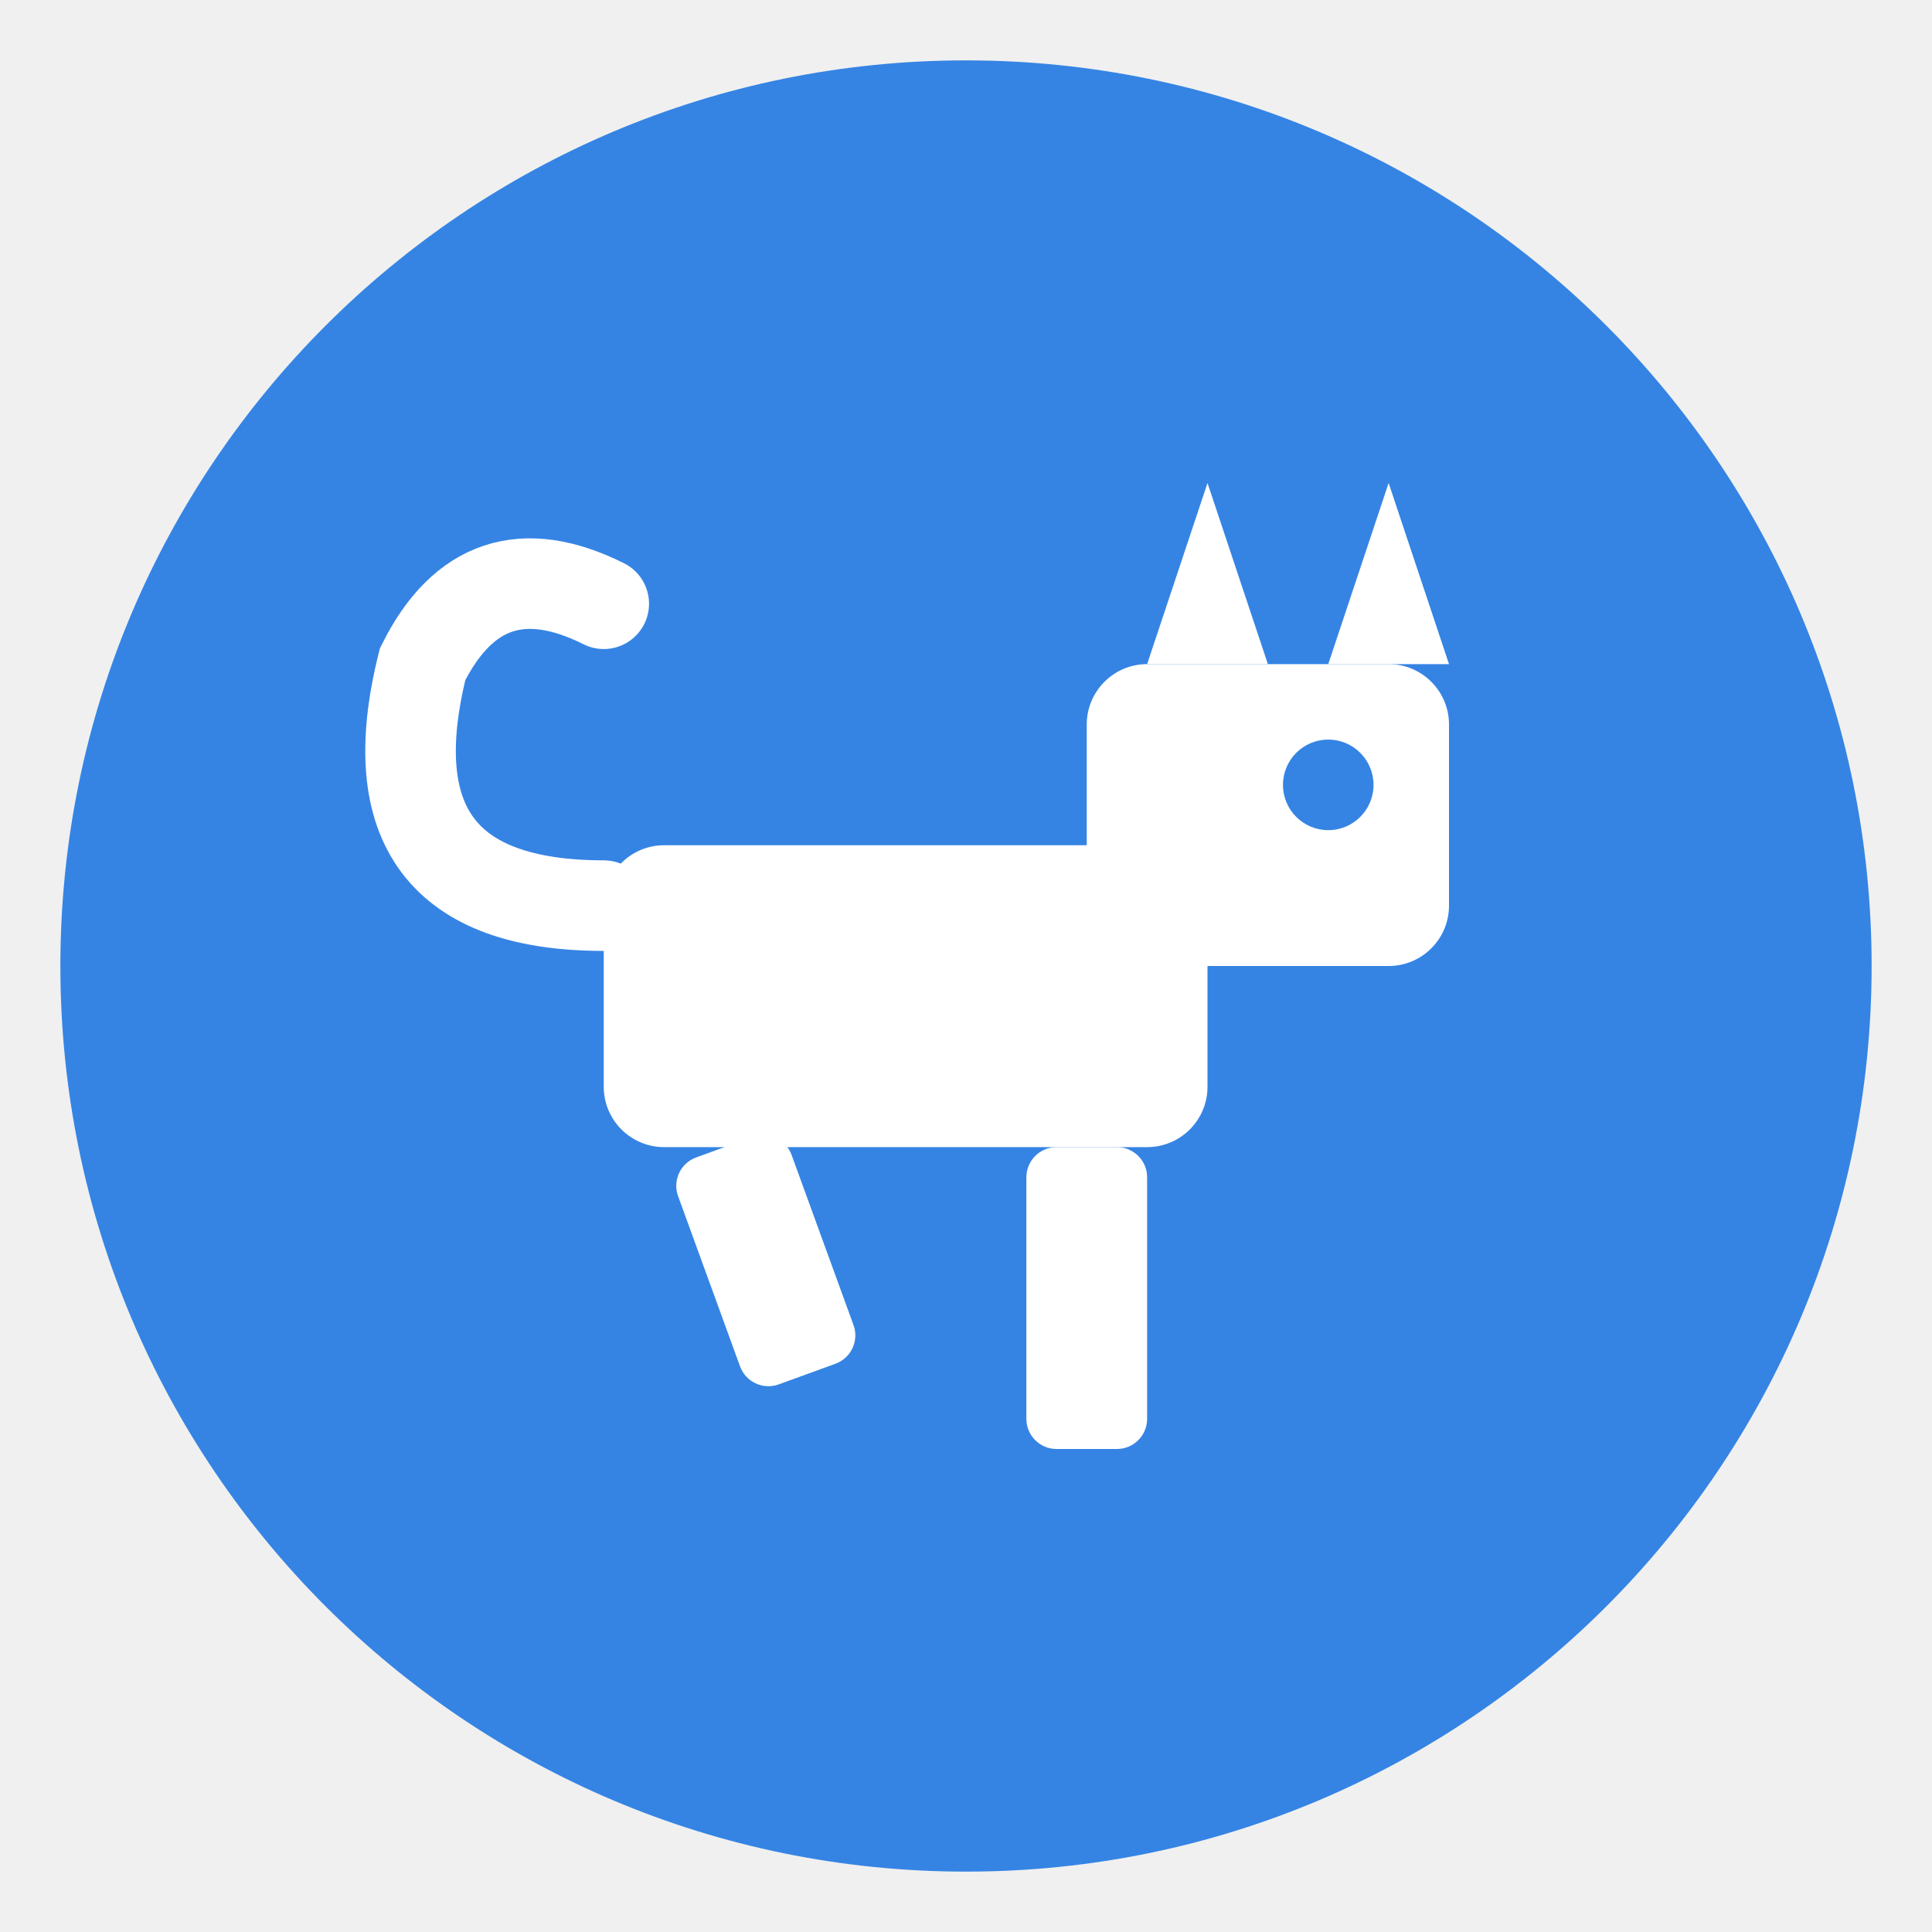
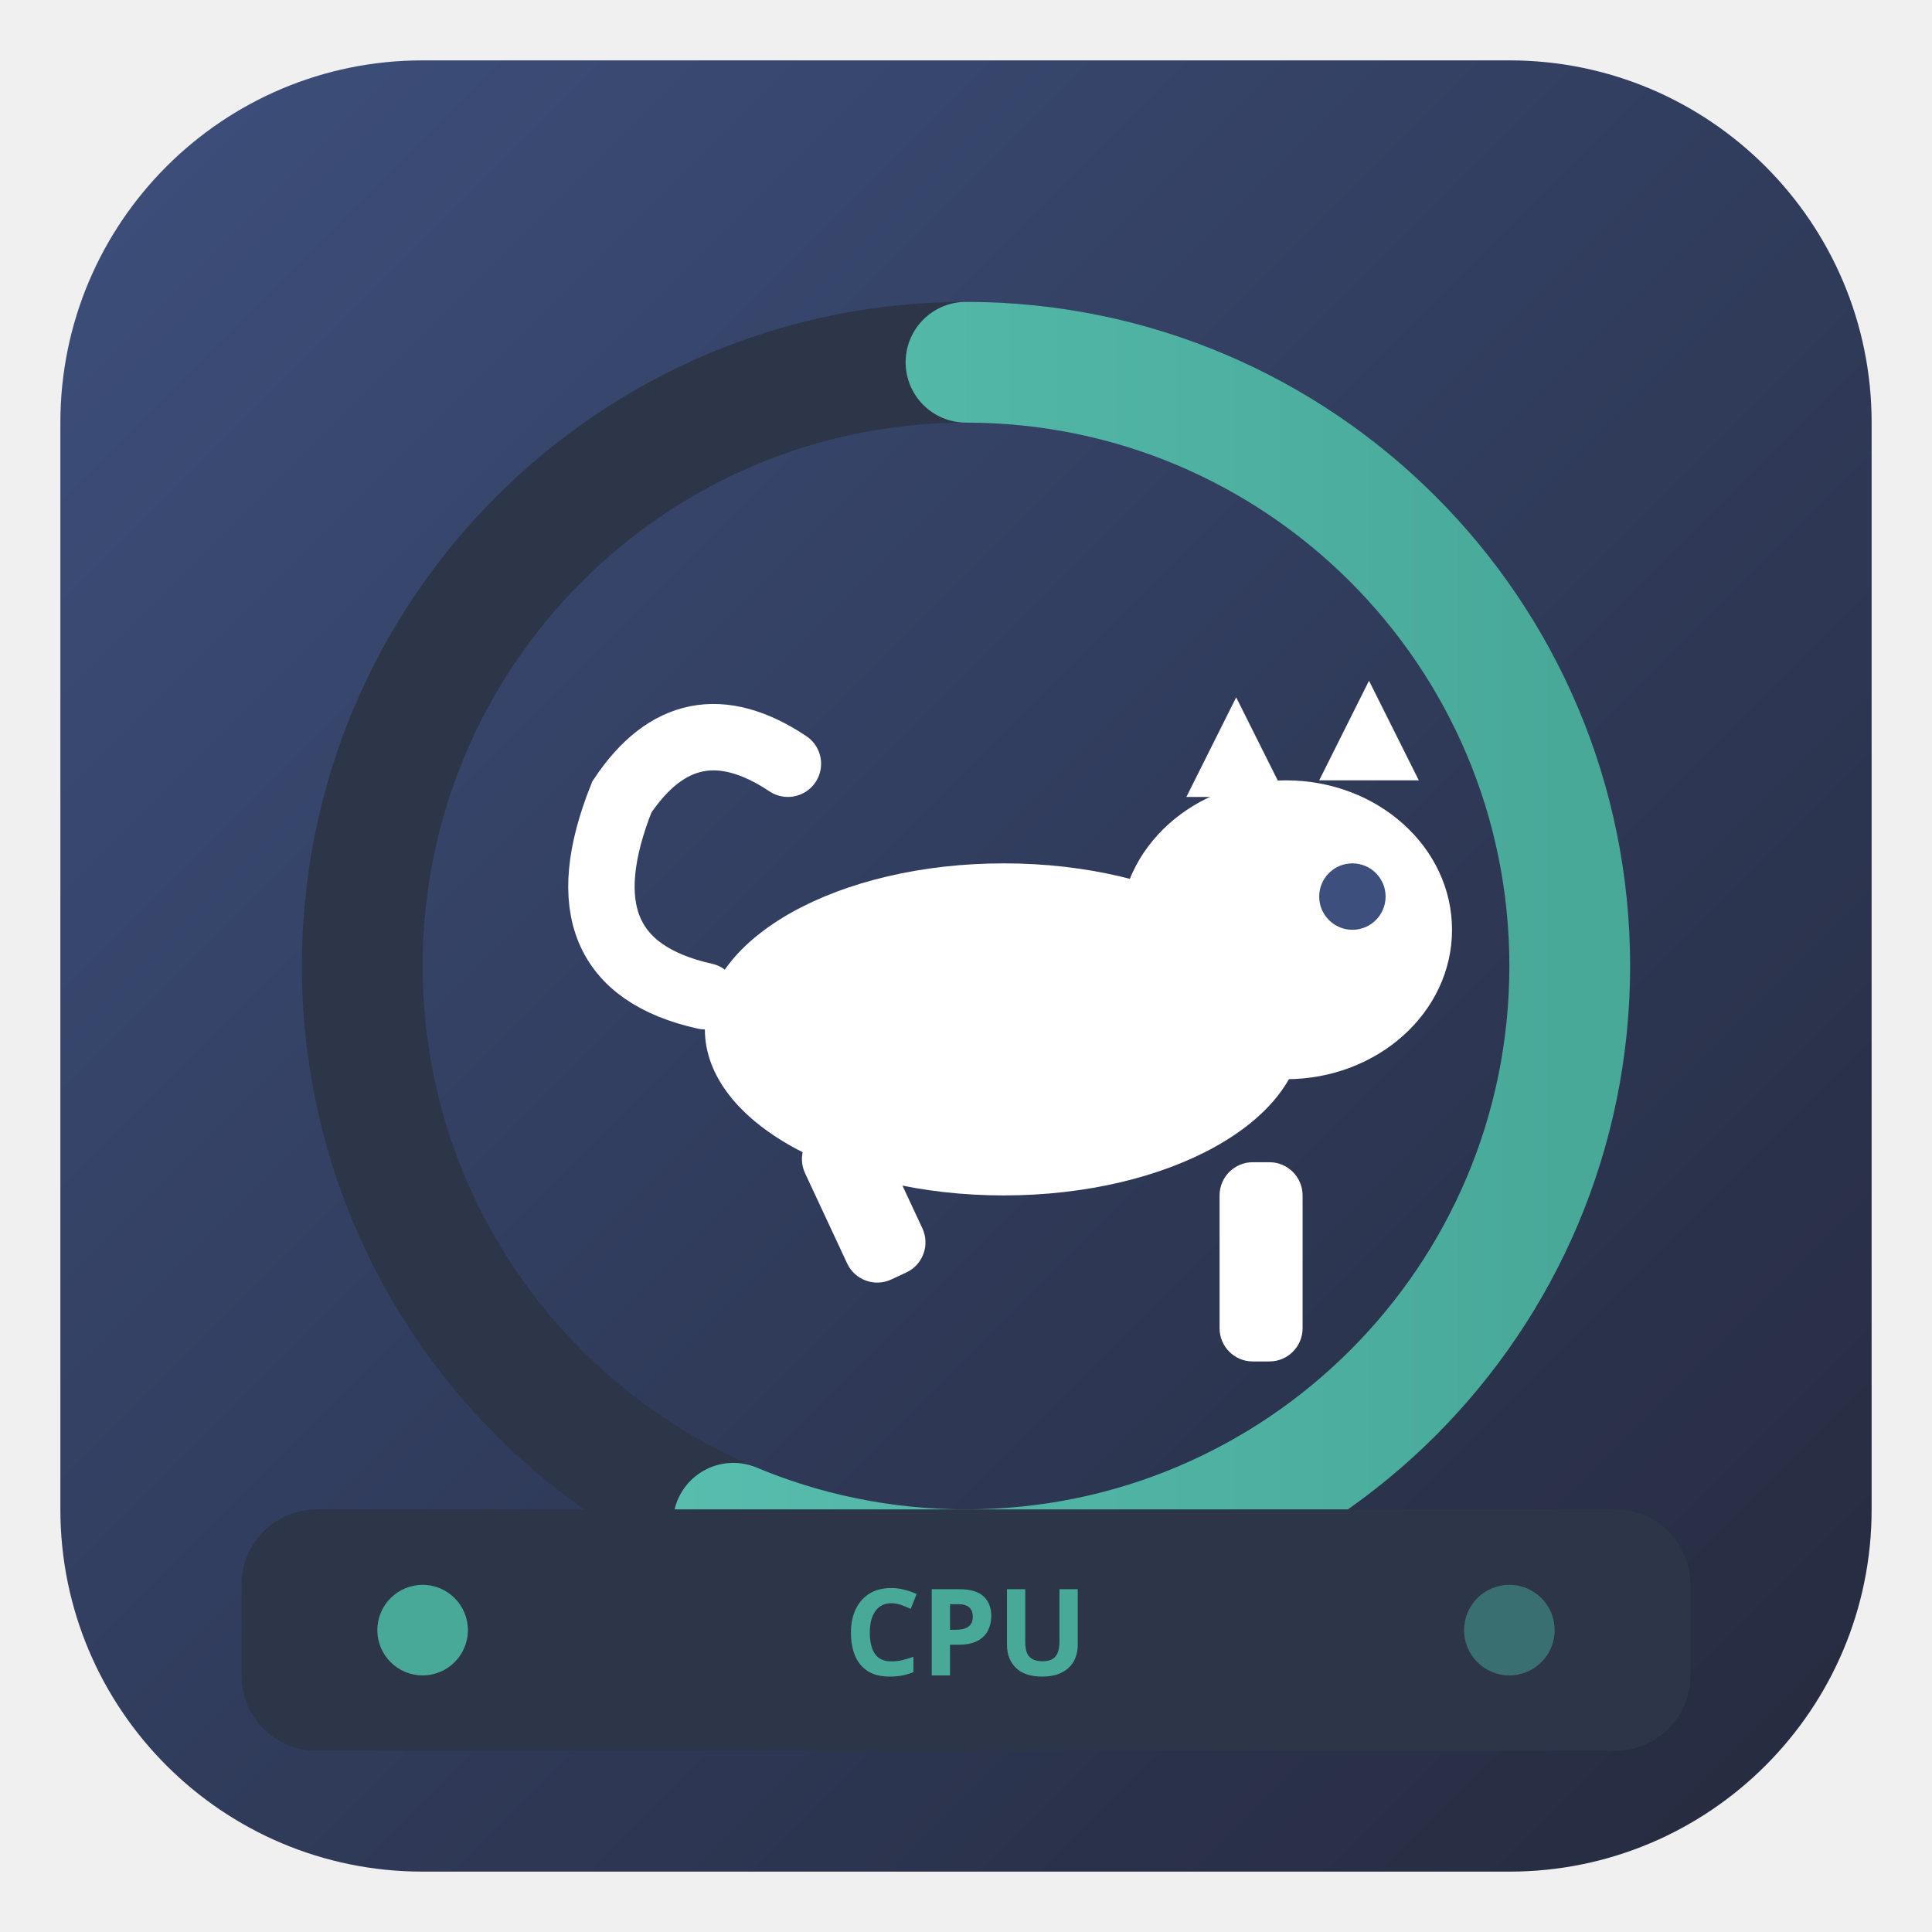
- <svg xmlns="http://www.w3.org/2000/svg" viewBox="0 0 64 64" width="64" height="64">
-   <circle cx="32" cy="32" r="30" fill="#3584e4" />
-   <g fill="#ffffff" transform="translate(8, 16)">
-     <rect x="12" y="12" width="20" height="10" rx="2" />
-     <rect x="28" y="6" width="12" height="10" rx="2" />
-     <polygon points="30,6 32,0 34,6" />
-     <polygon points="36,6 38,0 40,6" />
-     <path d="M12,14 Q4,14 6,6 Q8,2 12,4" stroke="#ffffff" stroke-width="3" fill="none" stroke-linecap="round" />
-     <rect x="26" y="22" width="4" height="10" rx="1" />
-     <rect x="14" y="22" width="4" height="8" rx="1" transform="rotate(-20, 16, 22)" />
-     <circle cx="36" cy="10" r="1.5" fill="#3584e4" />
+ <svg xmlns="http://www.w3.org/2000/svg" width="256" height="256" viewBox="0 0 256 256">
+   <defs>
+     <linearGradient id="bgGradient" x1="0%" y1="0%" x2="100%" y2="100%">
+       <stop offset="0%" style="stop-color:#3d4f7c;stop-opacity:1" />
+       <stop offset="100%" style="stop-color:#252a3d;stop-opacity:1" />
+     </linearGradient>
+     <linearGradient id="accentGradient" x1="0%" y1="0%" x2="0%" y2="100%">
+       <stop offset="0%" style="stop-color:#5cc4b5;stop-opacity:1" />
+       <stop offset="100%" style="stop-color:#48a999;stop-opacity:1" />
+     </linearGradient>
+   </defs>
+   <rect x="8" y="8" width="240" height="240" rx="48" ry="48" fill="url(#bgGradient)" />
+   <circle cx="128" cy="128" r="80" fill="none" stroke="#2d3548" stroke-width="16" />
+   <circle cx="128" cy="128" r="80" fill="none" stroke="url(#accentGradient)" stroke-width="16" stroke-dasharray="377" stroke-dashoffset="94" stroke-linecap="round" transform="rotate(-90 128 128)" />
+   <g fill="#ffffff" transform="translate(78, 88) scale(2.2)">
+     <ellipse cx="25" cy="22" rx="18" ry="10" />
+     <ellipse cx="42" cy="16" rx="10" ry="9" />
+     <polygon points="36,8 39,2 42,8" />
+     <polygon points="44,7 47,1 50,7" />
+     <path d="M7,20 Q-2,18 2,8 Q6,2 12,6" stroke="#ffffff" stroke-width="4" fill="none" stroke-linecap="round" />
+     <rect x="38" y="30" width="5" height="12" rx="2" />
+     <rect x="12" y="28" width="5" height="10" rx="2" transform="rotate(-25 14 28)" />
+     <circle cx="46" cy="14" r="2" fill="#3d4f7c" />
  </g>
+   <rect x="32" y="200" width="192" height="32" rx="10" ry="10" fill="#2d3548" />
+   <text x="128" y="222" text-anchor="middle" fill="#48a999" font-family="sans-serif" font-size="16" font-weight="bold">CPU</text>
+   <circle cx="56" cy="216" r="6" fill="#48a999" />
+   <circle cx="200" cy="216" r="6" fill="#48a999" opacity="0.5" />
</svg>
